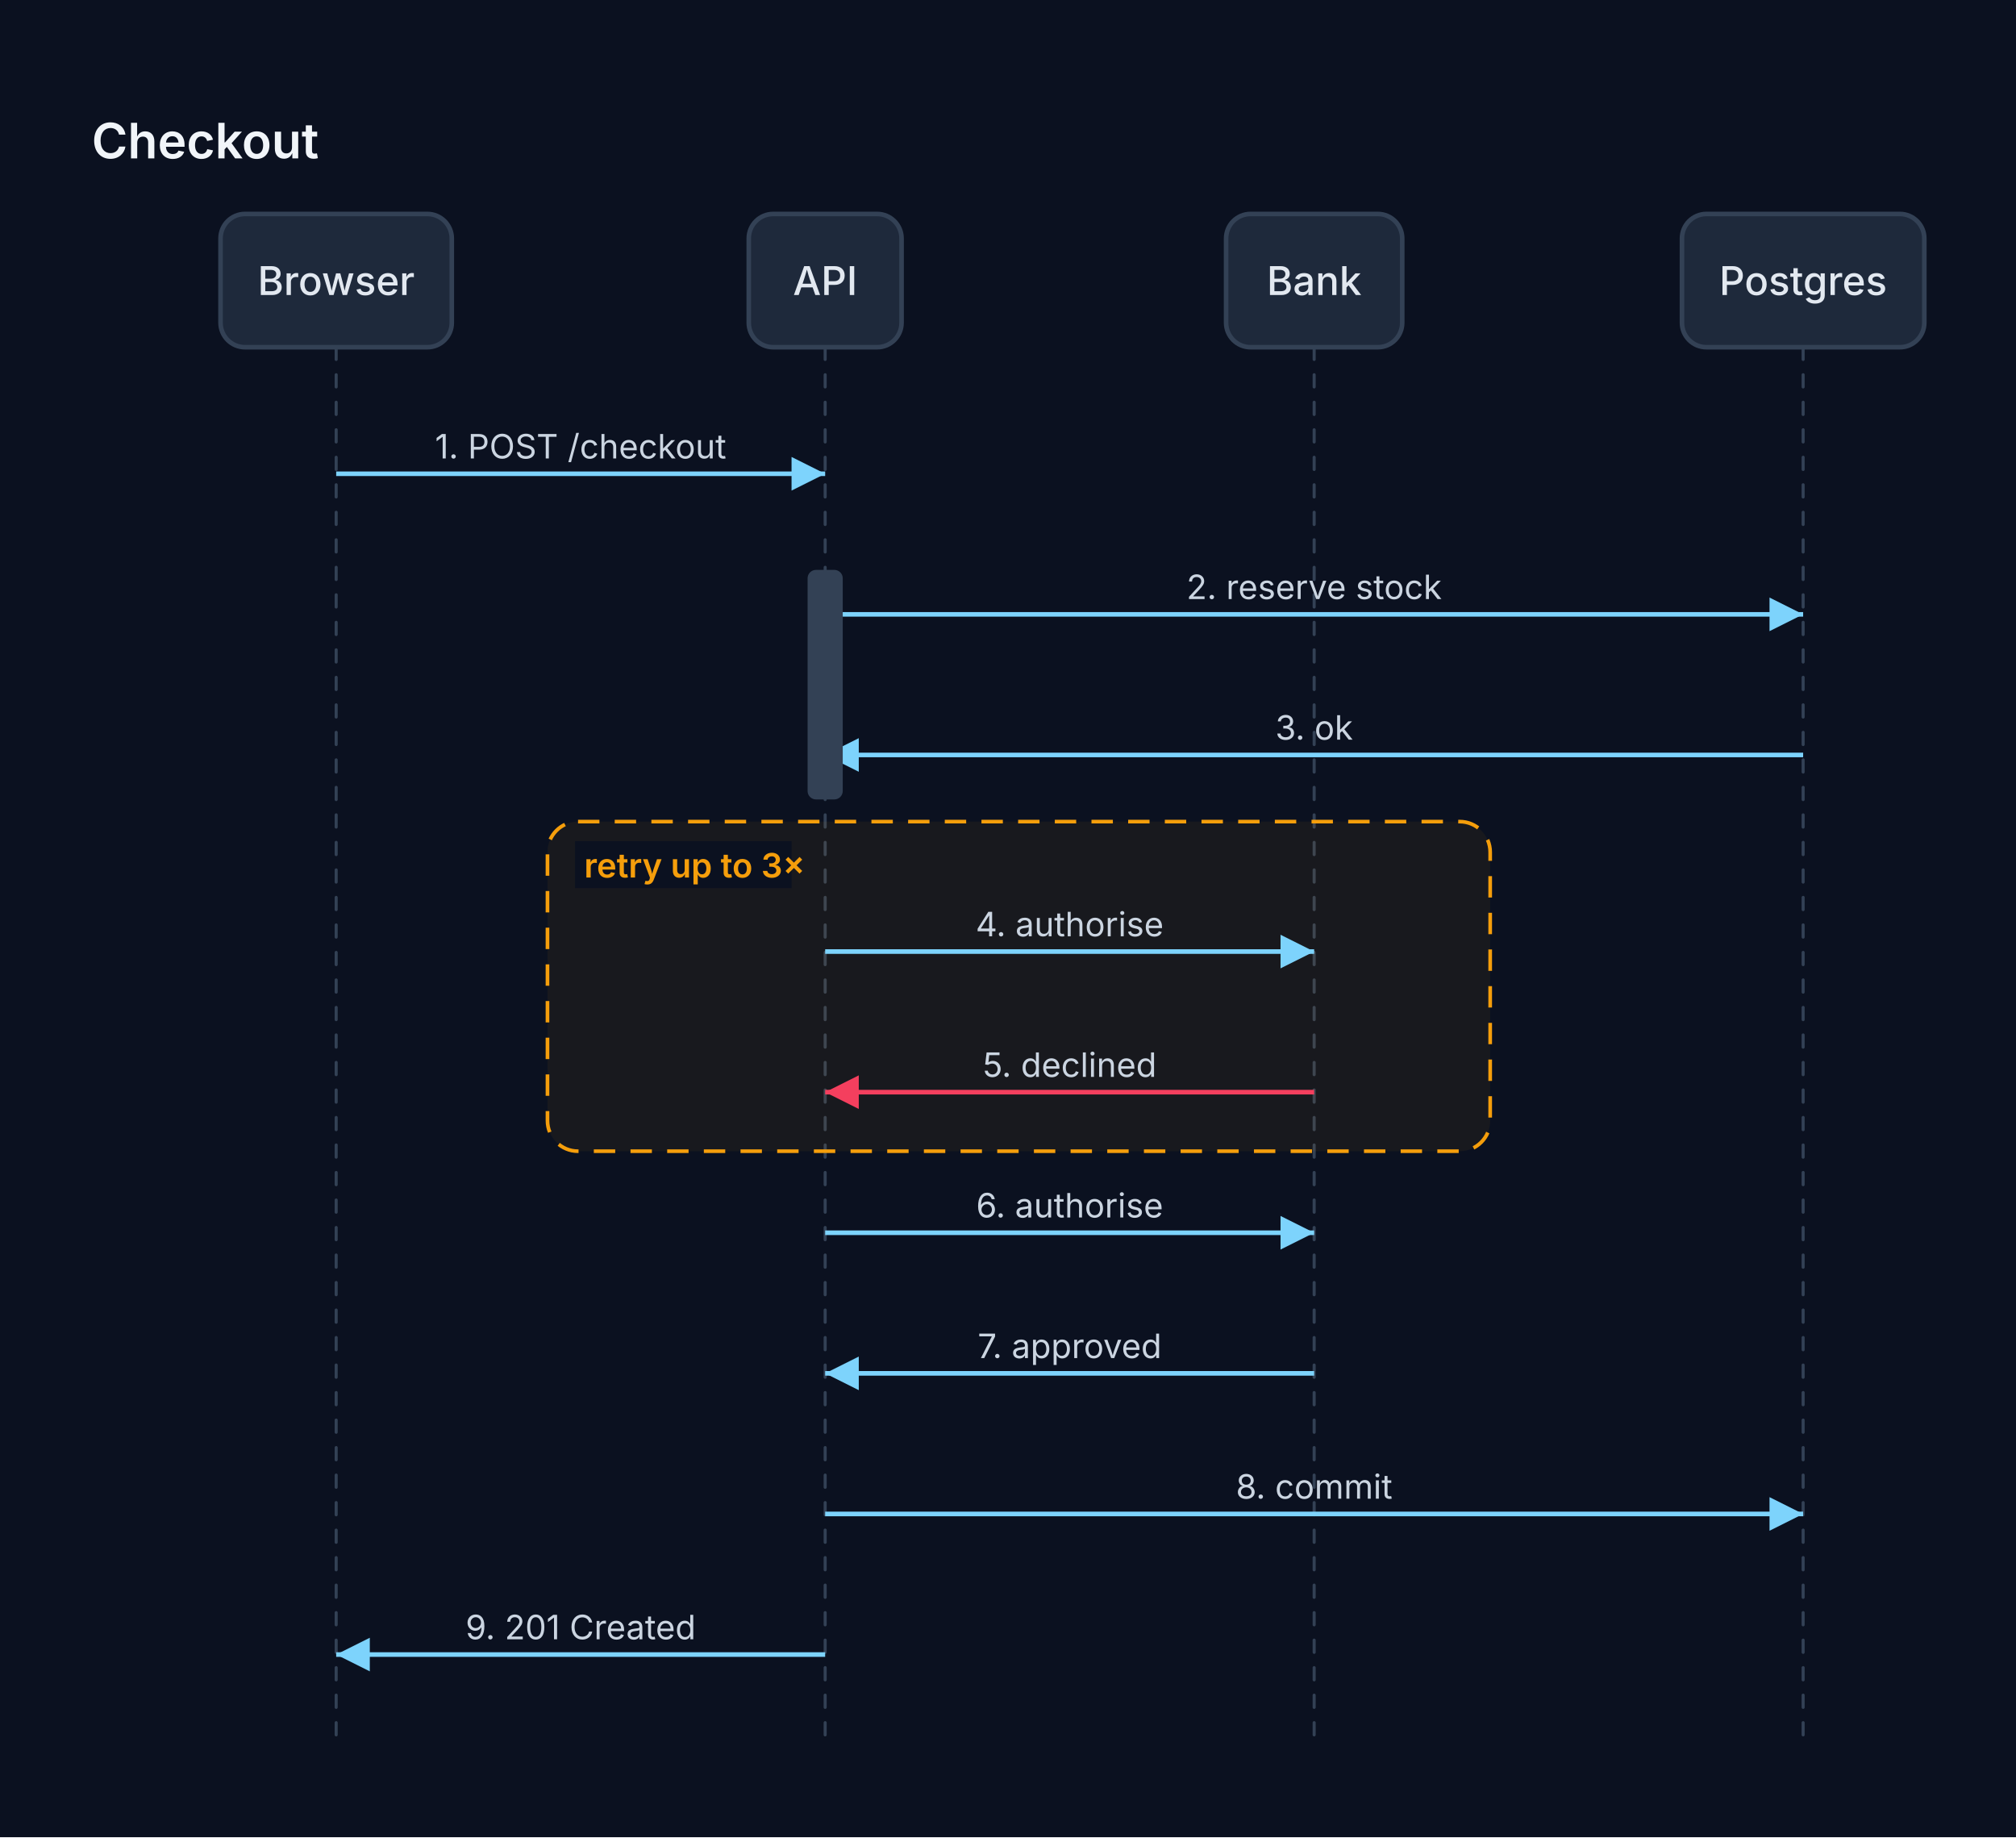
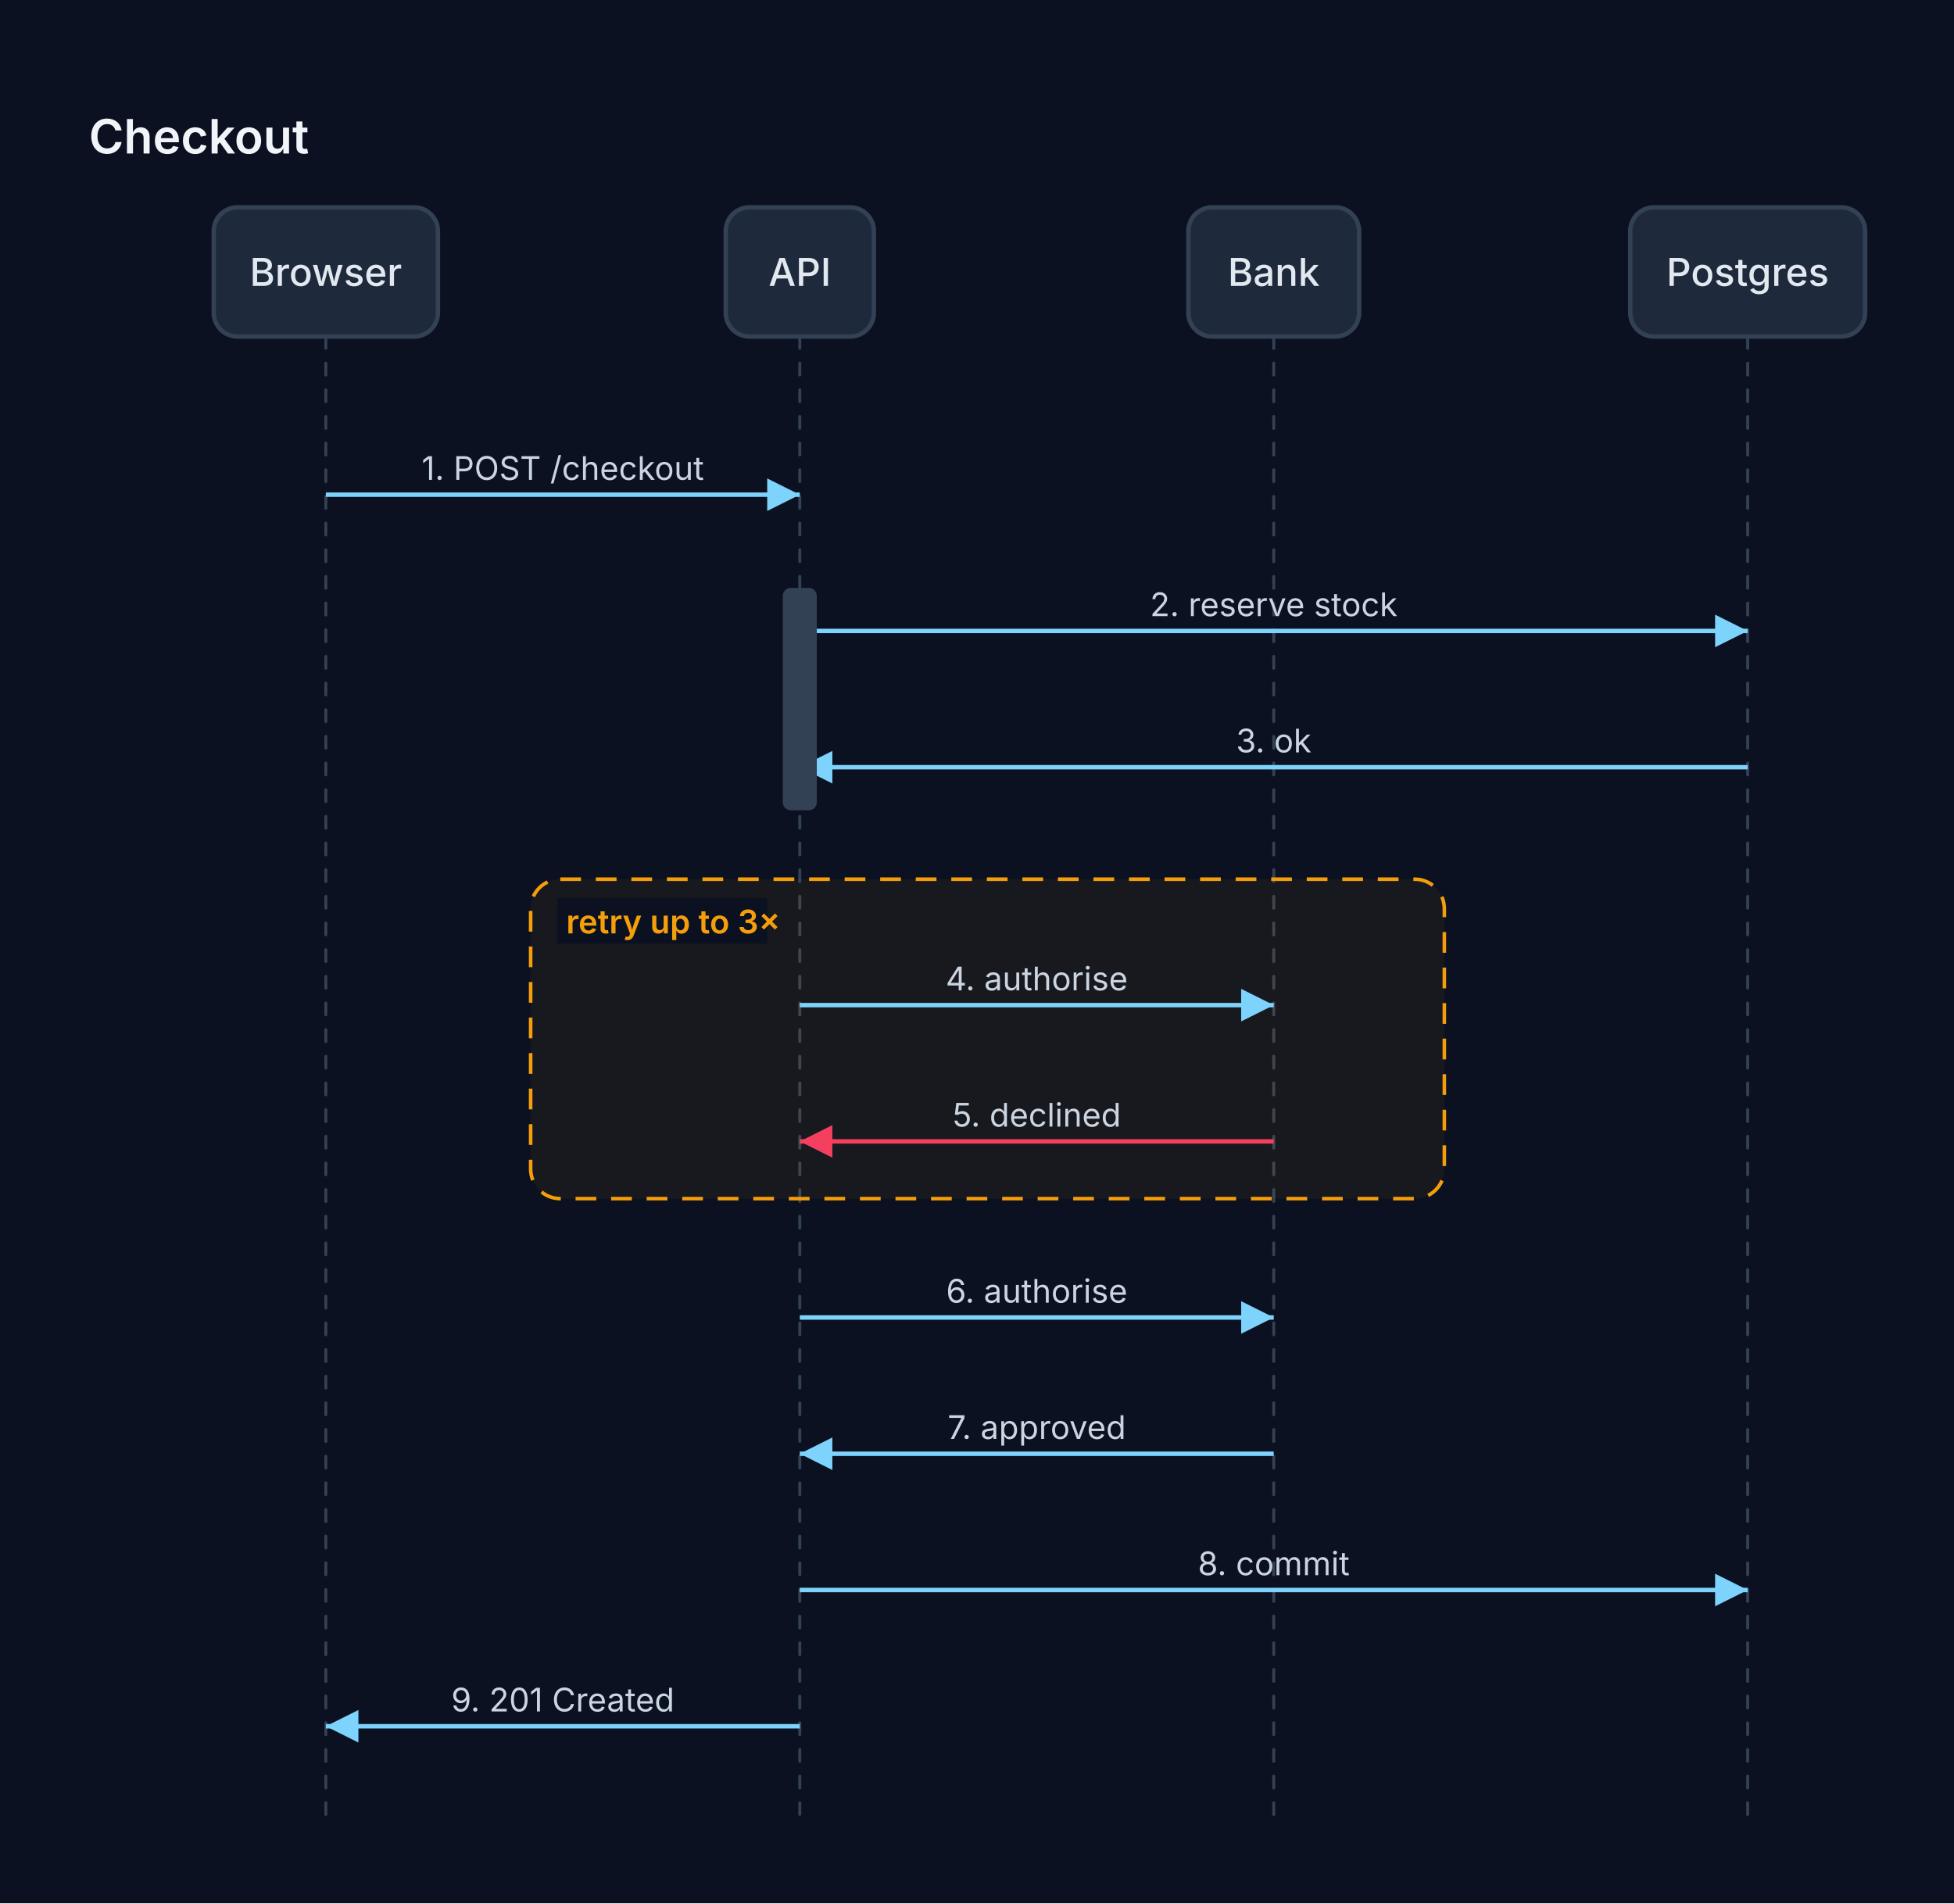
- <svg xmlns="http://www.w3.org/2000/svg" width="659.65" height="601.08" viewBox="0 0 659.65 601.08" role="img" aria-label="Checkout">
+ <svg xmlns="http://www.w3.org/2000/svg" width="659.65" height="642.52" viewBox="0 0 659.65 642.52" role="img" aria-label="Checkout">
  <defs>
    <marker id="h-solid-_7dd3fc" markerUnits="userSpaceOnUse" markerWidth="13" markerHeight="11" viewBox="-12 0 13 11" refX="0" refY="5.5" orient="auto-start-reverse">
      <path d="M-11,0 L0,5.5 L-11,11 z" fill="#7dd3fc" />
    </marker>
    <marker id="h-solid-_f43f5e" markerUnits="userSpaceOnUse" markerWidth="13" markerHeight="11" viewBox="-12 0 13 11" refX="0" refY="5.5" orient="auto-start-reverse">
      <path d="M-11,0 L0,5.5 L-11,11 z" fill="#f43f5e" />
    </marker>
  </defs>
-   <rect x="0" y="0" width="659.65" height="601.08" fill="#0b1120" />
+   <rect x="0" y="0" width="659.65" height="642.52" fill="#0b1120" />
  <g transform="translate(30,30)">
-     <line x1="80" y1="83.6" x2="80" y2="541.08" stroke="#334155" stroke-width="1" stroke-linecap="round" stroke-dasharray="4 5" />
-     <line x1="240" y1="83.6" x2="240" y2="541.08" stroke="#334155" stroke-width="1" stroke-linecap="round" stroke-dasharray="4 5" />
-     <line x1="400" y1="83.6" x2="400" y2="541.08" stroke="#334155" stroke-width="1" stroke-linecap="round" stroke-dasharray="4 5" />
-     <line x1="560" y1="83.6" x2="560" y2="541.08" stroke="#334155" stroke-width="1" stroke-linecap="round" stroke-dasharray="4 5" />
-     <rect x="149.14" y="238.8" width="308.46" height="107.84" rx="10" fill="#f59e0b" fill-opacity="0.06" stroke="#f59e0b" stroke-width="1.2" stroke-dasharray="7 5" />
-     <rect x="158.14" y="245.18" width="70.86" height="15.4" fill="#0b1120" />
-     <text x="161.14" y="253.1" text-anchor="start" dominant-baseline="central" font-family="Inter, ui-sans-serif, system-ui, sans-serif" font-size="11" font-weight="600" fill="#f59e0b">retry up to 3×</text>
-     <polyline points="80,125 240,125" fill="none" stroke="#7dd3fc" stroke-width="1.5" stroke-linejoin="round" stroke-linecap="butt" marker-end="url(#h-solid-_7dd3fc)" />
-     <polyline points="240,171 560,171" fill="none" stroke="#7dd3fc" stroke-width="1.5" stroke-linejoin="round" stroke-linecap="butt" marker-end="url(#h-solid-_7dd3fc)" />
-     <polyline points="560,217 240,217" fill="none" stroke="#7dd3fc" stroke-width="1.5" stroke-linejoin="round" stroke-linecap="butt" marker-end="url(#h-solid-_7dd3fc)" />
-     <polyline points="240,281.32 400,281.32" fill="none" stroke="#7dd3fc" stroke-width="1.5" stroke-linejoin="round" stroke-linecap="butt" marker-end="url(#h-solid-_7dd3fc)" />
-     <polyline points="400,327.32 240,327.32" fill="none" stroke="#f43f5e" stroke-width="1.5" stroke-linejoin="round" stroke-linecap="butt" marker-end="url(#h-solid-_f43f5e)" />
-     <polyline points="240,373.32 400,373.32" fill="none" stroke="#7dd3fc" stroke-width="1.5" stroke-linejoin="round" stroke-linecap="butt" marker-end="url(#h-solid-_7dd3fc)" />
-     <polyline points="400,419.32 240,419.32" fill="none" stroke="#7dd3fc" stroke-width="1.5" stroke-linejoin="round" stroke-linecap="butt" marker-end="url(#h-solid-_7dd3fc)" />
-     <polyline points="240,465.32 560,465.32" fill="none" stroke="#7dd3fc" stroke-width="1.5" stroke-linejoin="round" stroke-linecap="butt" marker-end="url(#h-solid-_7dd3fc)" />
-     <polyline points="240,511.32 80,511.32" fill="none" stroke="#7dd3fc" stroke-width="1.5" stroke-linejoin="round" stroke-linecap="butt" marker-end="url(#h-solid-_7dd3fc)" />
+     <line x1="80" y1="83.6" x2="80" y2="582.52" stroke="#334155" stroke-width="1" stroke-linecap="round" stroke-dasharray="4 5" />
+     <line x1="240" y1="83.6" x2="240" y2="582.52" stroke="#334155" stroke-width="1" stroke-linecap="round" stroke-dasharray="4 5" />
+     <line x1="400" y1="83.6" x2="400" y2="582.52" stroke="#334155" stroke-width="1" stroke-linecap="round" stroke-dasharray="4 5" />
+     <line x1="560" y1="83.6" x2="560" y2="582.52" stroke="#334155" stroke-width="1" stroke-linecap="round" stroke-dasharray="4 5" />
+     <rect x="149.14" y="266.8" width="308.46" height="107.84" rx="10" fill="#f59e0b" fill-opacity="0.06" stroke="#f59e0b" stroke-width="1.2" stroke-dasharray="7 5" />
+     <rect x="158.14" y="273.18" width="70.86" height="15.4" fill="#0b1120" />
+     <text x="161.14" y="281.1" text-anchor="start" dominant-baseline="central" font-family="Inter, ui-sans-serif, system-ui, sans-serif" font-size="11" font-weight="600" fill="#f59e0b">retry up to 3×</text>
+     <polyline points="80,137 240,137" fill="none" stroke="#7dd3fc" stroke-width="1.5" stroke-linejoin="round" stroke-linecap="butt" marker-end="url(#h-solid-_7dd3fc)" />
+     <polyline points="240,183 560,183" fill="none" stroke="#7dd3fc" stroke-width="1.5" stroke-linejoin="round" stroke-linecap="butt" marker-end="url(#h-solid-_7dd3fc)" />
+     <polyline points="560,229 240,229" fill="none" stroke="#7dd3fc" stroke-width="1.5" stroke-linejoin="round" stroke-linecap="butt" marker-end="url(#h-solid-_7dd3fc)" />
+     <polyline points="240,309.32 400,309.32" fill="none" stroke="#7dd3fc" stroke-width="1.5" stroke-linejoin="round" stroke-linecap="butt" marker-end="url(#h-solid-_7dd3fc)" />
+     <polyline points="400,355.32 240,355.32" fill="none" stroke="#f43f5e" stroke-width="1.5" stroke-linejoin="round" stroke-linecap="butt" marker-end="url(#h-solid-_f43f5e)" />
+     <polyline points="240,414.76 400,414.76" fill="none" stroke="#7dd3fc" stroke-width="1.5" stroke-linejoin="round" stroke-linecap="butt" marker-end="url(#h-solid-_7dd3fc)" />
+     <polyline points="400,460.76 240,460.76" fill="none" stroke="#7dd3fc" stroke-width="1.5" stroke-linejoin="round" stroke-linecap="butt" marker-end="url(#h-solid-_7dd3fc)" />
+     <polyline points="240,506.76 560,506.76" fill="none" stroke="#7dd3fc" stroke-width="1.5" stroke-linejoin="round" stroke-linecap="butt" marker-end="url(#h-solid-_7dd3fc)" />
+     <polyline points="240,552.76 80,552.76" fill="none" stroke="#7dd3fc" stroke-width="1.5" stroke-linejoin="round" stroke-linecap="butt" marker-end="url(#h-solid-_7dd3fc)" />
    <rect x="42.16" y="40" width="75.67" height="43.6" rx="8" fill="#1e293b" stroke="#334155" stroke-width="1.5" />
    <text x="80" y="61.8" text-anchor="middle" dominant-baseline="central" font-family="Inter, ui-sans-serif, system-ui, sans-serif" font-size="13" font-weight="500" fill="#e2e8f0">
      <tspan x="80" dy="0">Browser</tspan>
    </text>
    <rect x="215" y="40" width="50" height="43.6" rx="8" fill="#1e293b" stroke="#334155" stroke-width="1.5" />
    <text x="240" y="61.8" text-anchor="middle" dominant-baseline="central" font-family="Inter, ui-sans-serif, system-ui, sans-serif" font-size="13" font-weight="500" fill="#e2e8f0">
      <tspan x="240" dy="0">API</tspan>
    </text>
    <rect x="371.19" y="40" width="57.63" height="43.6" rx="8" fill="#1e293b" stroke="#334155" stroke-width="1.5" />
    <text x="400" y="61.8" text-anchor="middle" dominant-baseline="central" font-family="Inter, ui-sans-serif, system-ui, sans-serif" font-size="13" font-weight="500" fill="#e2e8f0">
      <tspan x="400" dy="0">Bank</tspan>
    </text>
    <rect x="520.35" y="40" width="79.3" height="43.6" rx="8" fill="#1e293b" stroke="#334155" stroke-width="1.5" />
    <text x="560" y="61.8" text-anchor="middle" dominant-baseline="central" font-family="Inter, ui-sans-serif, system-ui, sans-serif" font-size="13" font-weight="500" fill="#e2e8f0">
      <tspan x="560" dy="0">Postgres</tspan>
    </text>
-     <rect x="235" y="157.2" width="10" height="73.6" rx="2" fill="#334155" stroke="#334155" stroke-width="1.5" />
+     <rect x="235" y="169.2" width="10" height="73.6" rx="2" fill="#334155" stroke="#334155" stroke-width="1.5" />
    <text x="0" y="16" text-anchor="start" dominant-baseline="central" font-family="Inter, ui-sans-serif, system-ui, sans-serif" font-size="16" font-weight="600" fill="#f1f5f9">Checkout</text>
-     <text x="160" y="116" text-anchor="middle" dominant-baseline="central" font-family="Inter, ui-sans-serif, system-ui, sans-serif" font-size="11" font-weight="400" fill="#cbd5e1">1. POST /checkout</text>
-     <text x="400" y="162" text-anchor="middle" dominant-baseline="central" font-family="Inter, ui-sans-serif, system-ui, sans-serif" font-size="11" font-weight="400" fill="#cbd5e1">2. reserve stock</text>
-     <text x="400" y="208" text-anchor="middle" dominant-baseline="central" font-family="Inter, ui-sans-serif, system-ui, sans-serif" font-size="11" font-weight="400" fill="#cbd5e1">3. ok</text>
-     <text x="320" y="272.32" text-anchor="middle" dominant-baseline="central" font-family="Inter, ui-sans-serif, system-ui, sans-serif" font-size="11" font-weight="400" fill="#cbd5e1">4. authorise</text>
-     <text x="320" y="318.32" text-anchor="middle" dominant-baseline="central" font-family="Inter, ui-sans-serif, system-ui, sans-serif" font-size="11" font-weight="400" fill="#cbd5e1">5. declined</text>
-     <text x="320" y="364.32" text-anchor="middle" dominant-baseline="central" font-family="Inter, ui-sans-serif, system-ui, sans-serif" font-size="11" font-weight="400" fill="#cbd5e1">6. authorise</text>
-     <text x="320" y="410.32" text-anchor="middle" dominant-baseline="central" font-family="Inter, ui-sans-serif, system-ui, sans-serif" font-size="11" font-weight="400" fill="#cbd5e1">7. approved</text>
-     <text x="400" y="456.32" text-anchor="middle" dominant-baseline="central" font-family="Inter, ui-sans-serif, system-ui, sans-serif" font-size="11" font-weight="400" fill="#cbd5e1">8. commit</text>
-     <text x="160" y="502.32" text-anchor="middle" dominant-baseline="central" font-family="Inter, ui-sans-serif, system-ui, sans-serif" font-size="11" font-weight="400" fill="#cbd5e1">9. 201 Created</text>
+     <text x="160" y="128" text-anchor="middle" dominant-baseline="central" font-family="Inter, ui-sans-serif, system-ui, sans-serif" font-size="11" font-weight="400" fill="#cbd5e1">1. POST /checkout</text>
+     <text x="400" y="174" text-anchor="middle" dominant-baseline="central" font-family="Inter, ui-sans-serif, system-ui, sans-serif" font-size="11" font-weight="400" fill="#cbd5e1">2. reserve stock</text>
+     <text x="400" y="220" text-anchor="middle" dominant-baseline="central" font-family="Inter, ui-sans-serif, system-ui, sans-serif" font-size="11" font-weight="400" fill="#cbd5e1">3. ok</text>
+     <text x="320" y="300.32" text-anchor="middle" dominant-baseline="central" font-family="Inter, ui-sans-serif, system-ui, sans-serif" font-size="11" font-weight="400" fill="#cbd5e1">4. authorise</text>
+     <text x="320" y="346.32" text-anchor="middle" dominant-baseline="central" font-family="Inter, ui-sans-serif, system-ui, sans-serif" font-size="11" font-weight="400" fill="#cbd5e1">5. declined</text>
+     <text x="320" y="405.76" text-anchor="middle" dominant-baseline="central" font-family="Inter, ui-sans-serif, system-ui, sans-serif" font-size="11" font-weight="400" fill="#cbd5e1">6. authorise</text>
+     <text x="320" y="451.76" text-anchor="middle" dominant-baseline="central" font-family="Inter, ui-sans-serif, system-ui, sans-serif" font-size="11" font-weight="400" fill="#cbd5e1">7. approved</text>
+     <text x="400" y="497.76" text-anchor="middle" dominant-baseline="central" font-family="Inter, ui-sans-serif, system-ui, sans-serif" font-size="11" font-weight="400" fill="#cbd5e1">8. commit</text>
+     <text x="160" y="543.76" text-anchor="middle" dominant-baseline="central" font-family="Inter, ui-sans-serif, system-ui, sans-serif" font-size="11" font-weight="400" fill="#cbd5e1">9. 201 Created</text>
  </g>
</svg>
